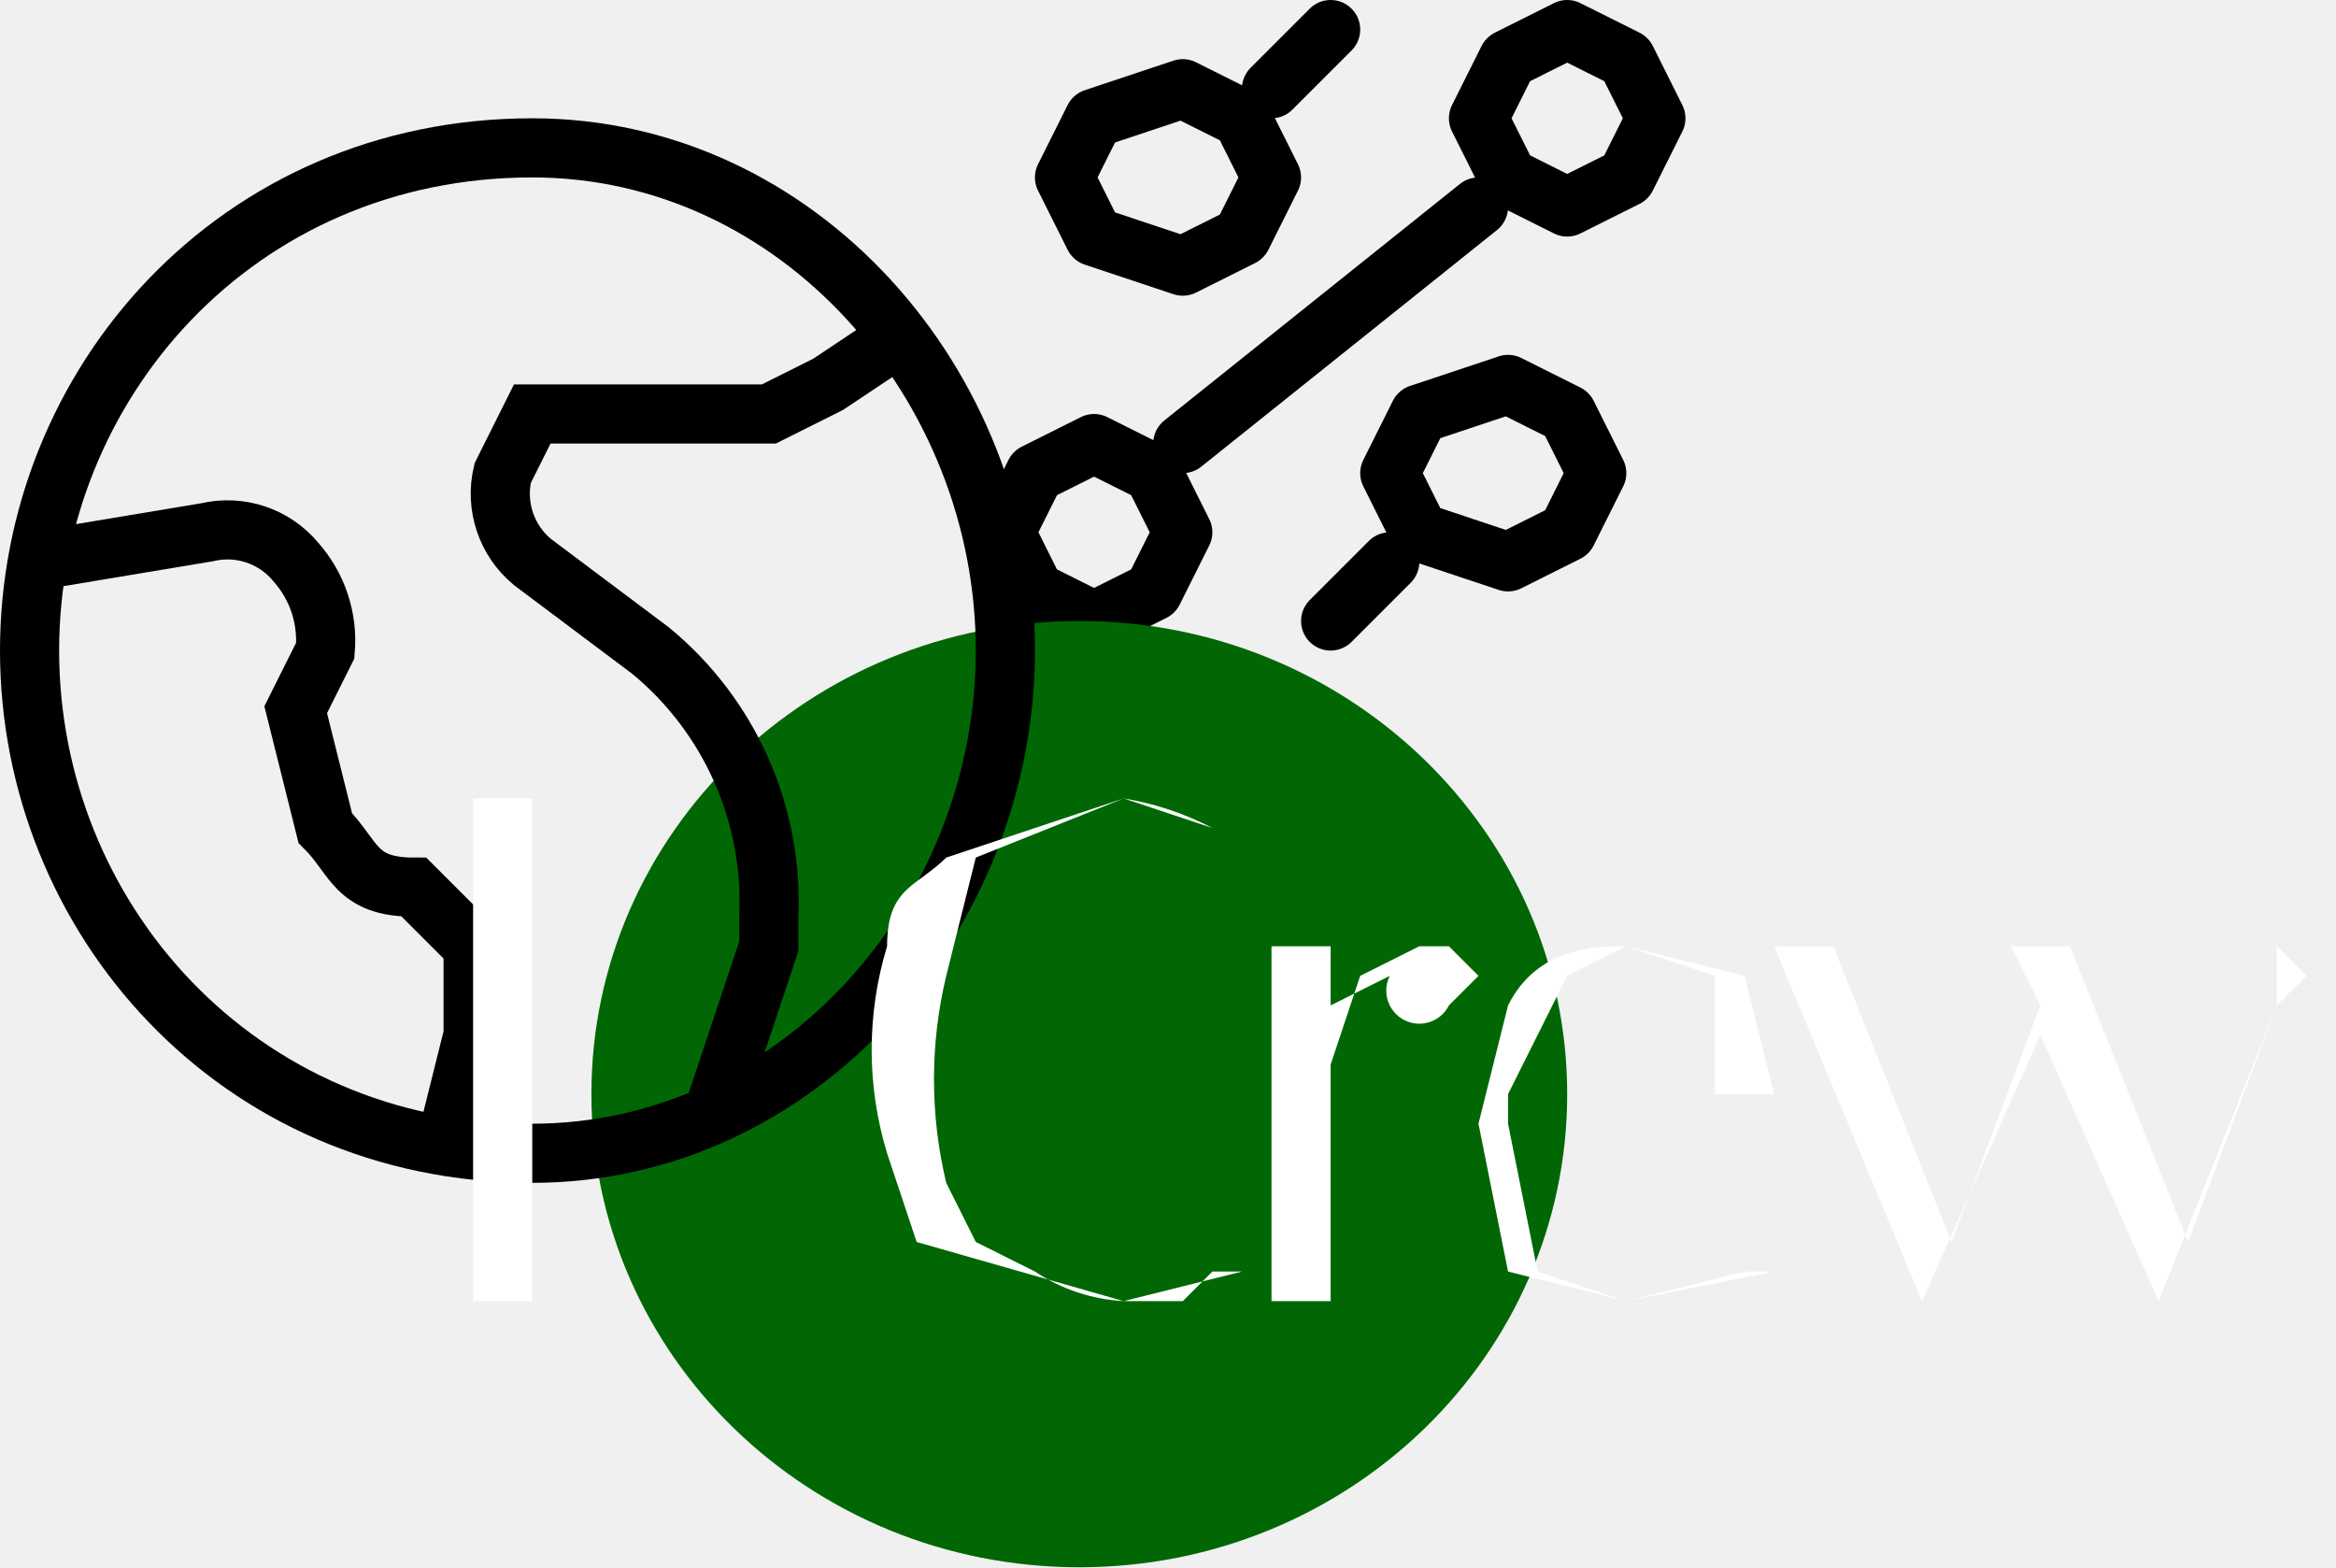
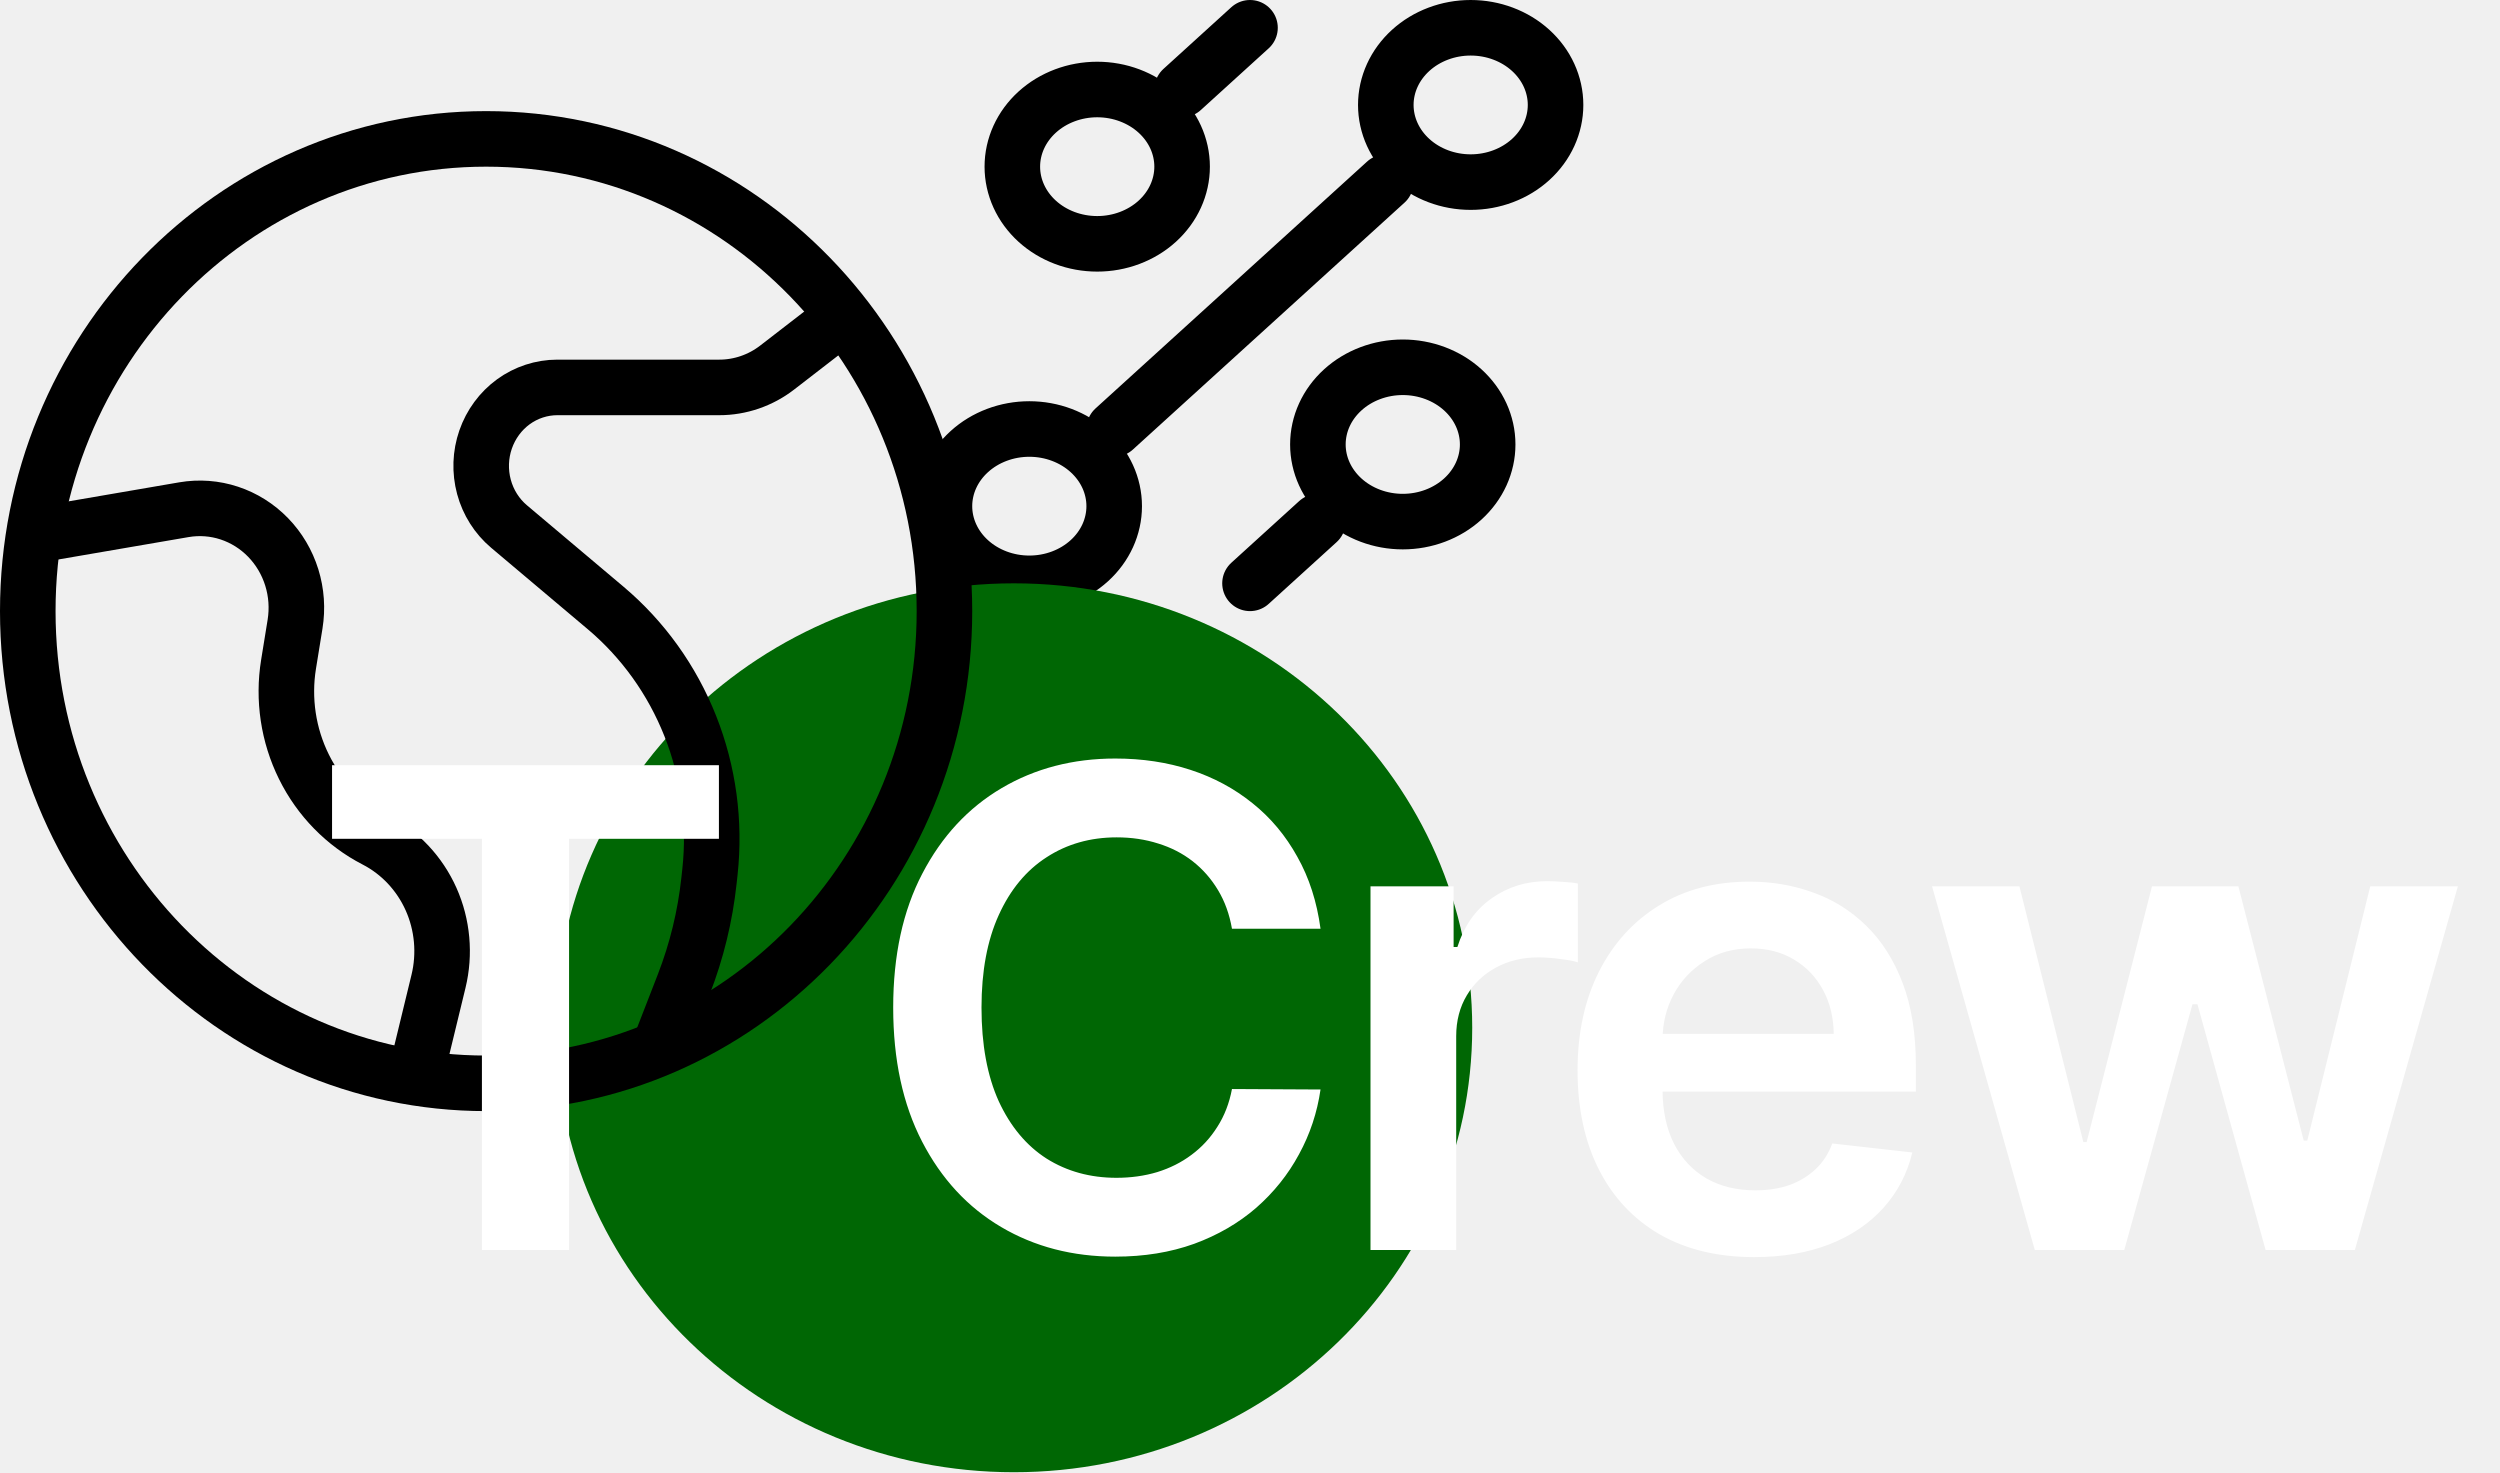
- <svg xmlns="http://www.w3.org/2000/svg" fill="none" viewBox="0 0 79 53">
-   <path stroke="#000" stroke-linecap="round" stroke-linejoin="round" stroke-width="2" d="m43 3 2-2m-5 14 10-8m-5 14 2-2m4 0 2-1 1-2-1-2-2-1-3 1-1 2 1 2 3 1ZM40 9l2-1 1-2-1-2-2-1-3 1-1 2 1 2 3 1Zm-3 12 2-1 1-2-1-2-2-1-2 1-1 2 1 2 2 1ZM53 7l2-1 1-2-1-2-2-1-2 1-1 2 1 2 2 1Z" />
-   <ellipse cx="36.5" cy="37" fill="#006704" rx="16.5" ry="16" />
-   <path stroke="#000" stroke-width="2" d="m31 11-3 2-2 1h-8l-1 2a3 3 0 0 0 1 3l4 3a11 11 0 0 1 4 9v1l-1 3-1 3M1 19l6-1a3 3 0 0 1 3 1 4 4 0 0 1 1 3l-1 2 1 4c1 1 1 2 3 2l2 2v3l-1 4" />
-   <path stroke="#000" stroke-width="2" d="M18 39c9 0 16-8 16-17S27 5 18 5C8 5 1 13 1 22s7 17 17 17Z" />
-   <path fill="#fff" d="M18 44h-2V27h-4 10-4v17Zm20 0-7-2-1-3a12 12 0 0 1 0-7c0-2 1-2 2-3l6-2a10 10 0 0 1 3 1l-3-1-5 2-1 4a15 15 0 0 0 0 7l1 2 2 1a6 6 0 0 0 3 1h2l1-1h1l-4 1Zm9-11-2 1v10h-2V32h2v4l1-3 2-1h1l1 1-1 1a1 1 0 0 1-2-1Zm4 5 1 5 3 1 4-1h1l-5 1-4-1-1-5 1-4c1-2 3-2 4-2l4 1 1 4h-9v1Zm7-1v-4l-3-1-2 1-2 4h7Zm19-5 1 1-1 1-4 10-4-9-4 9-5-12h2l4 10 3-8-1-2h2l4 10 3-8v-2Z" />
+ <svg xmlns="http://www.w3.org/2000/svg" width="90" height="53" viewBox="0 0 90 53" fill="none">
+   <path d="M42.556 3.222L45 1M40.111 15.444L49.889 6.556M45 21L47.444 18.778M50.5 18.778C51.31 18.778 52.088 18.485 52.661 17.964C53.234 17.443 53.556 16.737 53.556 16C53.556 15.263 53.234 14.557 52.661 14.036C52.088 13.515 51.31 13.222 50.5 13.222C49.69 13.222 48.912 13.515 48.339 14.036C47.766 14.557 47.444 15.263 47.444 16C47.444 16.737 47.766 17.443 48.339 17.964C48.912 18.485 49.69 18.778 50.5 18.778ZM39.5 8.778C40.31 8.778 41.088 8.485 41.661 7.964C42.234 7.443 42.556 6.737 42.556 6C42.556 5.263 42.234 4.557 41.661 4.036C41.088 3.515 40.31 3.222 39.5 3.222C38.69 3.222 37.912 3.515 37.339 4.036C36.766 4.557 36.444 5.263 36.444 6C36.444 6.737 36.766 7.443 37.339 7.964C37.912 8.485 38.69 8.778 39.5 8.778ZM37.056 21C37.866 21 38.643 20.707 39.216 20.186C39.789 19.666 40.111 18.959 40.111 18.222C40.111 17.485 39.789 16.779 39.216 16.258C38.643 15.737 37.866 15.444 37.056 15.444C36.245 15.444 35.468 15.737 34.895 16.258C34.322 16.779 34 17.485 34 18.222C34 18.959 34.322 19.666 34.895 20.186C35.468 20.707 36.245 21 37.056 21ZM52.944 6.556C53.755 6.556 54.532 6.263 55.105 5.742C55.678 5.221 56 4.514 56 3.778C56 3.041 55.678 2.335 55.105 1.814C54.532 1.293 53.755 1 52.944 1C52.134 1 51.357 1.293 50.784 1.814C50.211 2.335 49.889 3.041 49.889 3.778C49.889 4.514 50.211 5.221 50.784 5.742C51.357 6.263 52.134 6.556 52.944 6.556Z" stroke="black" stroke-width="2" stroke-linecap="round" stroke-linejoin="round" />
+   <ellipse cx="36.5" cy="37" rx="16.5" ry="16" fill="#006704" />
+   <path d="M30.526 11.263L27.978 13.232C27.377 13.696 26.646 13.947 25.894 13.947H20.062C19.497 13.948 18.945 14.128 18.483 14.463C18.022 14.799 17.672 15.274 17.482 15.822C17.292 16.37 17.271 16.966 17.422 17.527C17.573 18.088 17.889 18.587 18.327 18.956L21.8 21.884C23.146 23.018 24.195 24.481 24.851 26.139C25.507 27.797 25.751 29.599 25.559 31.379L25.524 31.701C25.386 32.982 25.08 34.238 24.616 35.435L23.579 38.105M1 19.316L6.624 18.349C7.169 18.256 7.729 18.297 8.255 18.471C8.782 18.645 9.261 18.946 9.652 19.349C10.043 19.752 10.335 20.245 10.504 20.788C10.673 21.331 10.713 21.907 10.622 22.469L10.388 23.913C10.184 25.173 10.378 26.466 10.941 27.604C11.503 28.742 12.405 29.664 13.514 30.235C14.398 30.691 15.105 31.444 15.519 32.37C15.932 33.296 16.026 34.34 15.786 35.328L14.895 39" stroke="black" stroke-width="2" />
+   <path d="M17.5 39C26.613 39 34 31.389 34 22C34 12.611 26.613 5 17.5 5C8.387 5 1 12.611 1 22C1 31.389 8.387 39 17.5 39Z" stroke="black" stroke-width="2" />
+   <path d="M11.954 30.196V27.546H25.881V30.196H20.486V45H17.349V30.196H11.954ZM47.539 33.435H44.351C44.26 32.912 44.093 32.449 43.849 32.045C43.604 31.636 43.3 31.29 42.937 31.006C42.573 30.722 42.158 30.509 41.692 30.366C41.232 30.219 40.735 30.145 40.201 30.145C39.252 30.145 38.411 30.384 37.678 30.861C36.945 31.332 36.371 32.026 35.956 32.94C35.542 33.849 35.334 34.96 35.334 36.273C35.334 37.608 35.542 38.733 35.956 39.648C36.377 40.557 36.951 41.244 37.678 41.71C38.411 42.17 39.249 42.401 40.192 42.401C40.715 42.401 41.204 42.332 41.658 42.196C42.118 42.054 42.53 41.847 42.894 41.574C43.263 41.301 43.573 40.966 43.823 40.568C44.079 40.17 44.255 39.716 44.351 39.205L47.539 39.222C47.419 40.051 47.161 40.83 46.763 41.557C46.371 42.284 45.857 42.926 45.221 43.483C44.584 44.034 43.84 44.466 42.988 44.778C42.135 45.085 41.189 45.239 40.15 45.239C38.615 45.239 37.246 44.883 36.042 44.173C34.837 43.463 33.888 42.438 33.195 41.097C32.502 39.756 32.155 38.148 32.155 36.273C32.155 34.392 32.505 32.784 33.204 31.449C33.902 30.108 34.854 29.082 36.059 28.372C37.263 27.662 38.627 27.307 40.15 27.307C41.121 27.307 42.025 27.443 42.86 27.716C43.695 27.989 44.439 28.389 45.093 28.918C45.746 29.44 46.283 30.082 46.704 30.844C47.13 31.599 47.408 32.463 47.539 33.435ZM49.338 45V31.909H52.33V34.091H52.466C52.705 33.335 53.114 32.753 53.693 32.344C54.278 31.929 54.946 31.722 55.696 31.722C55.866 31.722 56.057 31.73 56.267 31.747C56.483 31.759 56.662 31.778 56.804 31.807V34.645C56.673 34.599 56.466 34.56 56.182 34.526C55.903 34.486 55.633 34.466 55.372 34.466C54.81 34.466 54.304 34.588 53.855 34.832C53.412 35.071 53.062 35.403 52.807 35.83C52.551 36.256 52.423 36.747 52.423 37.304V45H49.338ZM63.15 45.256C61.838 45.256 60.704 44.983 59.749 44.438C58.801 43.886 58.071 43.108 57.559 42.102C57.048 41.091 56.792 39.901 56.792 38.531C56.792 37.185 57.048 36.003 57.559 34.986C58.076 33.963 58.798 33.168 59.724 32.599C60.65 32.026 61.738 31.739 62.988 31.739C63.795 31.739 64.556 31.869 65.272 32.131C65.994 32.386 66.63 32.784 67.181 33.324C67.738 33.864 68.176 34.551 68.494 35.386C68.812 36.216 68.971 37.205 68.971 38.352V39.298H58.241V37.219H66.014C66.008 36.628 65.88 36.102 65.63 35.642C65.38 35.176 65.031 34.81 64.582 34.543C64.139 34.276 63.622 34.142 63.031 34.142C62.4 34.142 61.846 34.295 61.369 34.602C60.892 34.903 60.519 35.301 60.252 35.795C59.991 36.284 59.857 36.821 59.852 37.406V39.222C59.852 39.983 59.991 40.636 60.269 41.182C60.548 41.722 60.937 42.136 61.437 42.426C61.937 42.71 62.522 42.852 63.193 42.852C63.642 42.852 64.048 42.79 64.411 42.665C64.775 42.534 65.09 42.344 65.357 42.094C65.624 41.844 65.826 41.534 65.963 41.165L68.843 41.489C68.661 42.25 68.315 42.915 67.803 43.483C67.298 44.045 66.65 44.483 65.86 44.795C65.07 45.102 64.167 45.256 63.15 45.256ZM73.253 45L69.554 31.909H72.699L75 41.114H75.119L77.471 31.909H80.582L82.934 41.062H83.062L85.329 31.909H88.483L84.775 45H81.562L79.108 36.153H78.929L76.474 45H73.253Z" fill="white" />
</svg>
